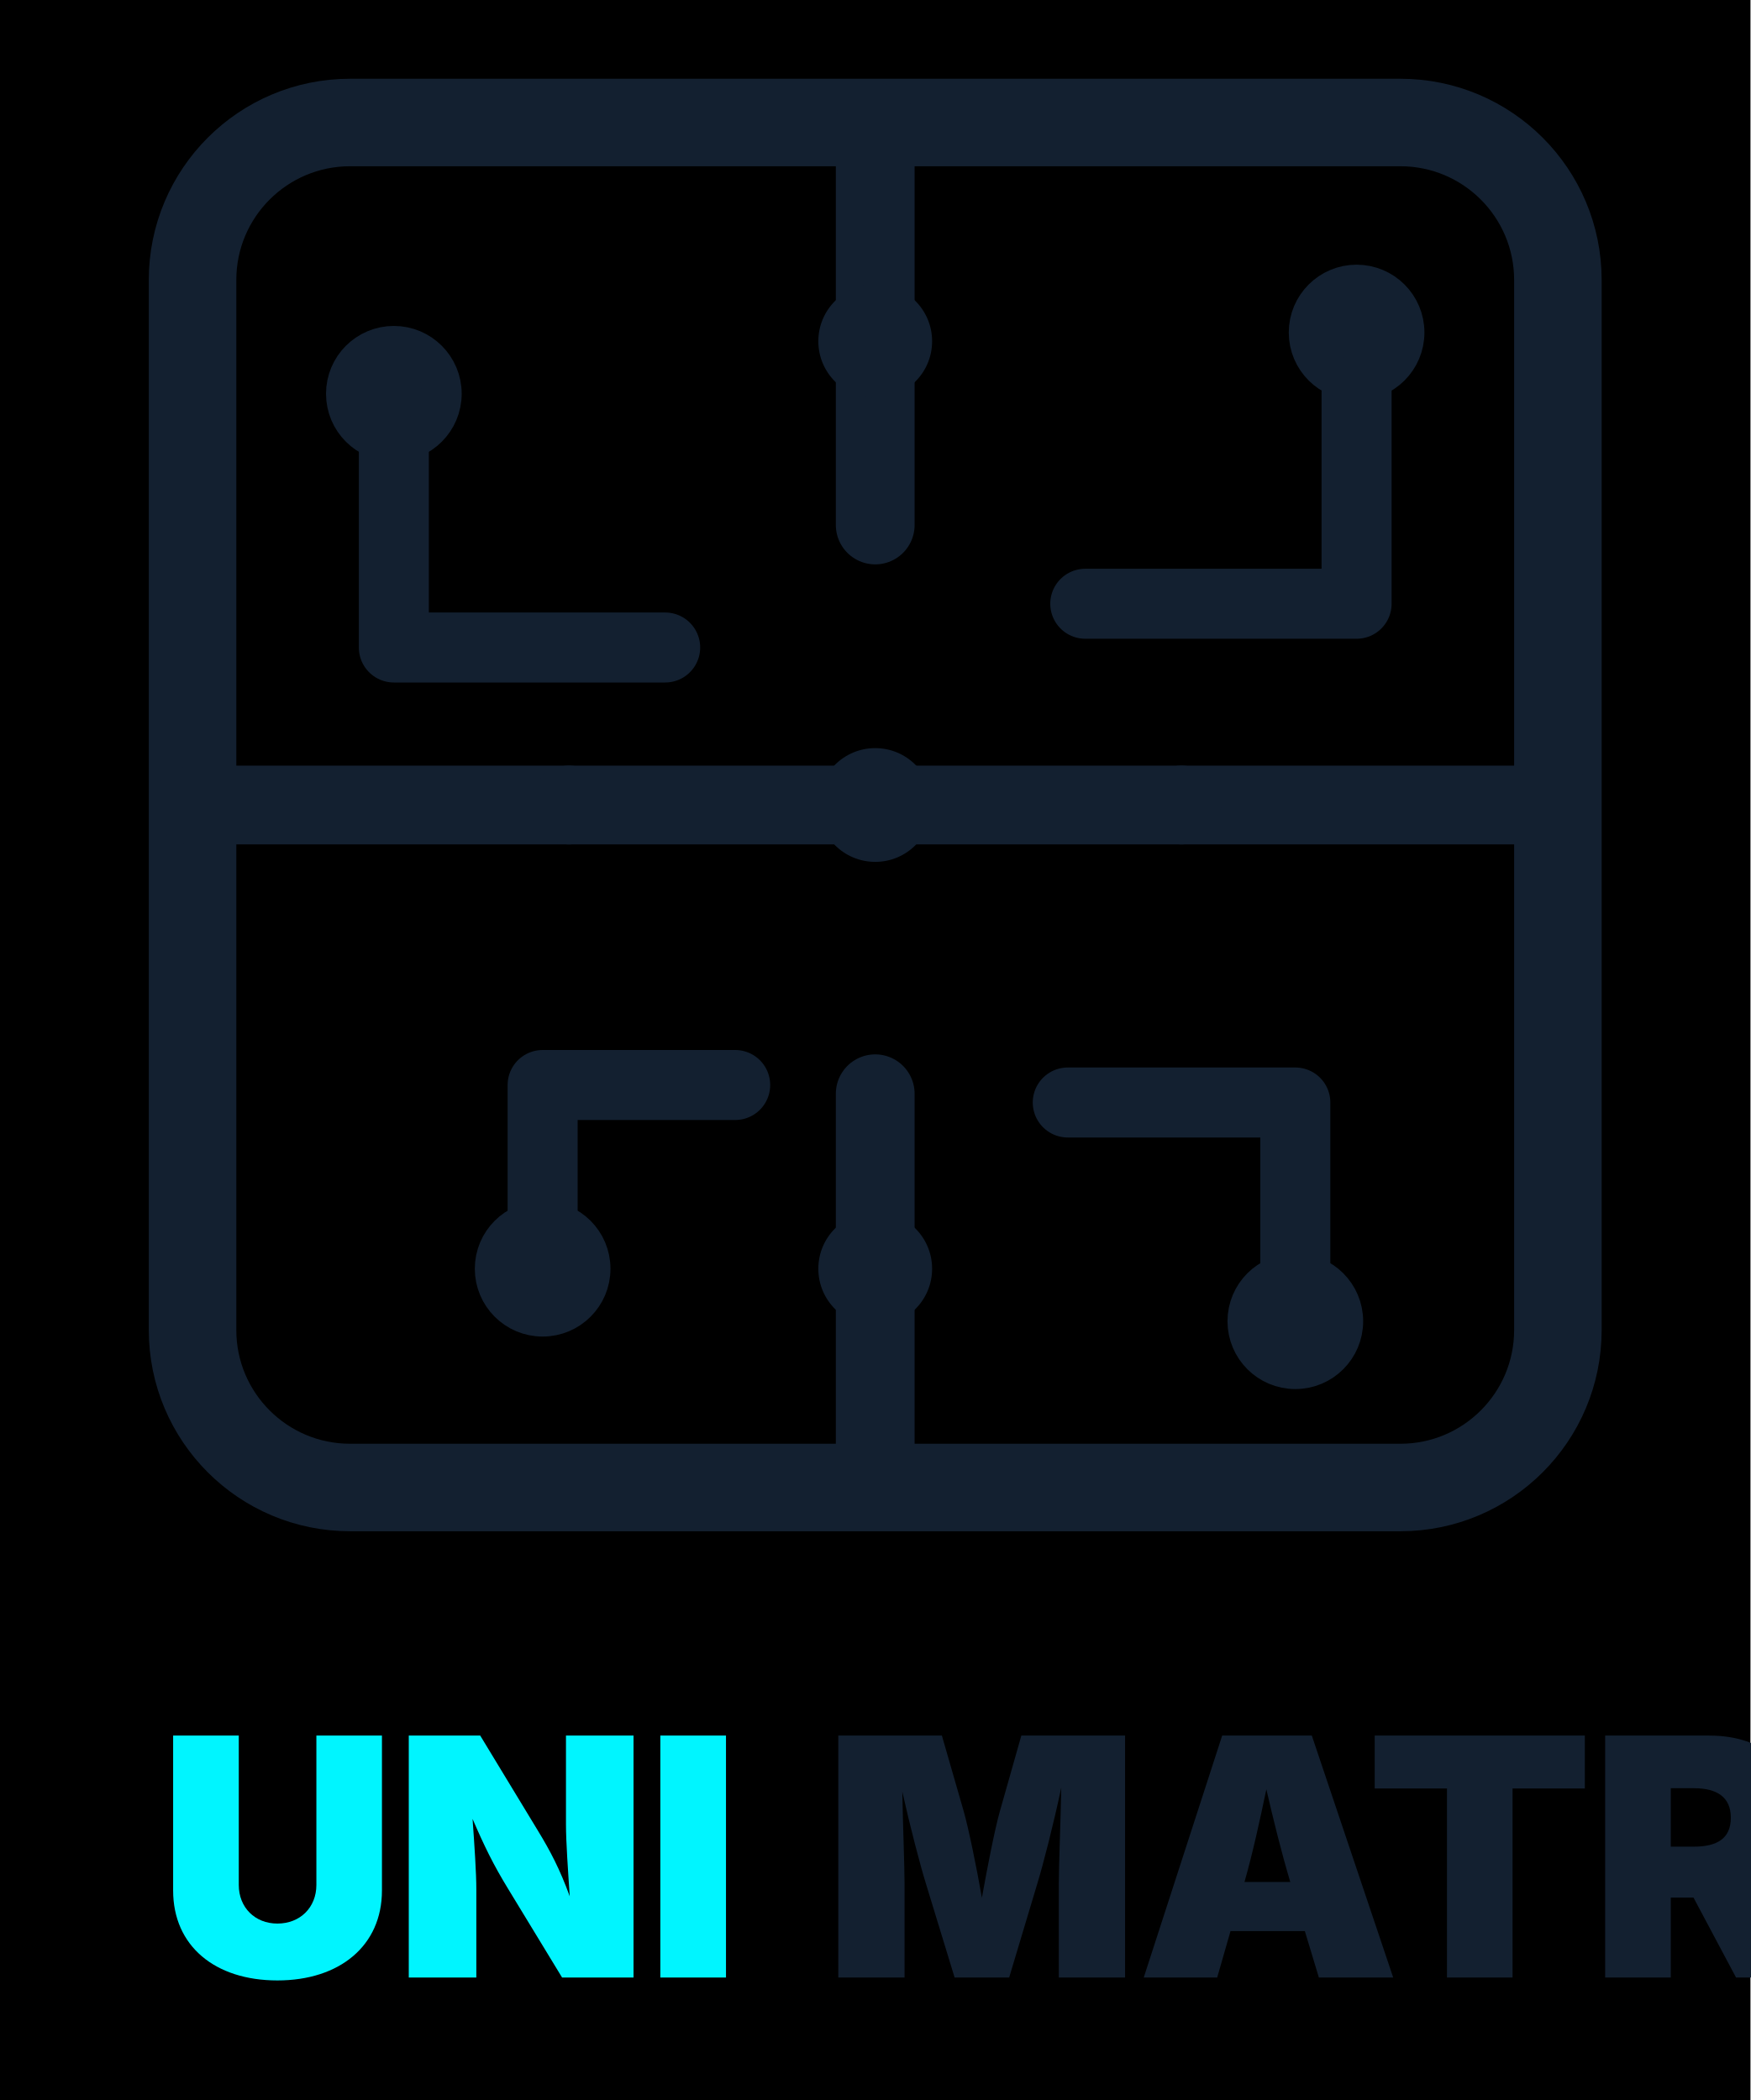
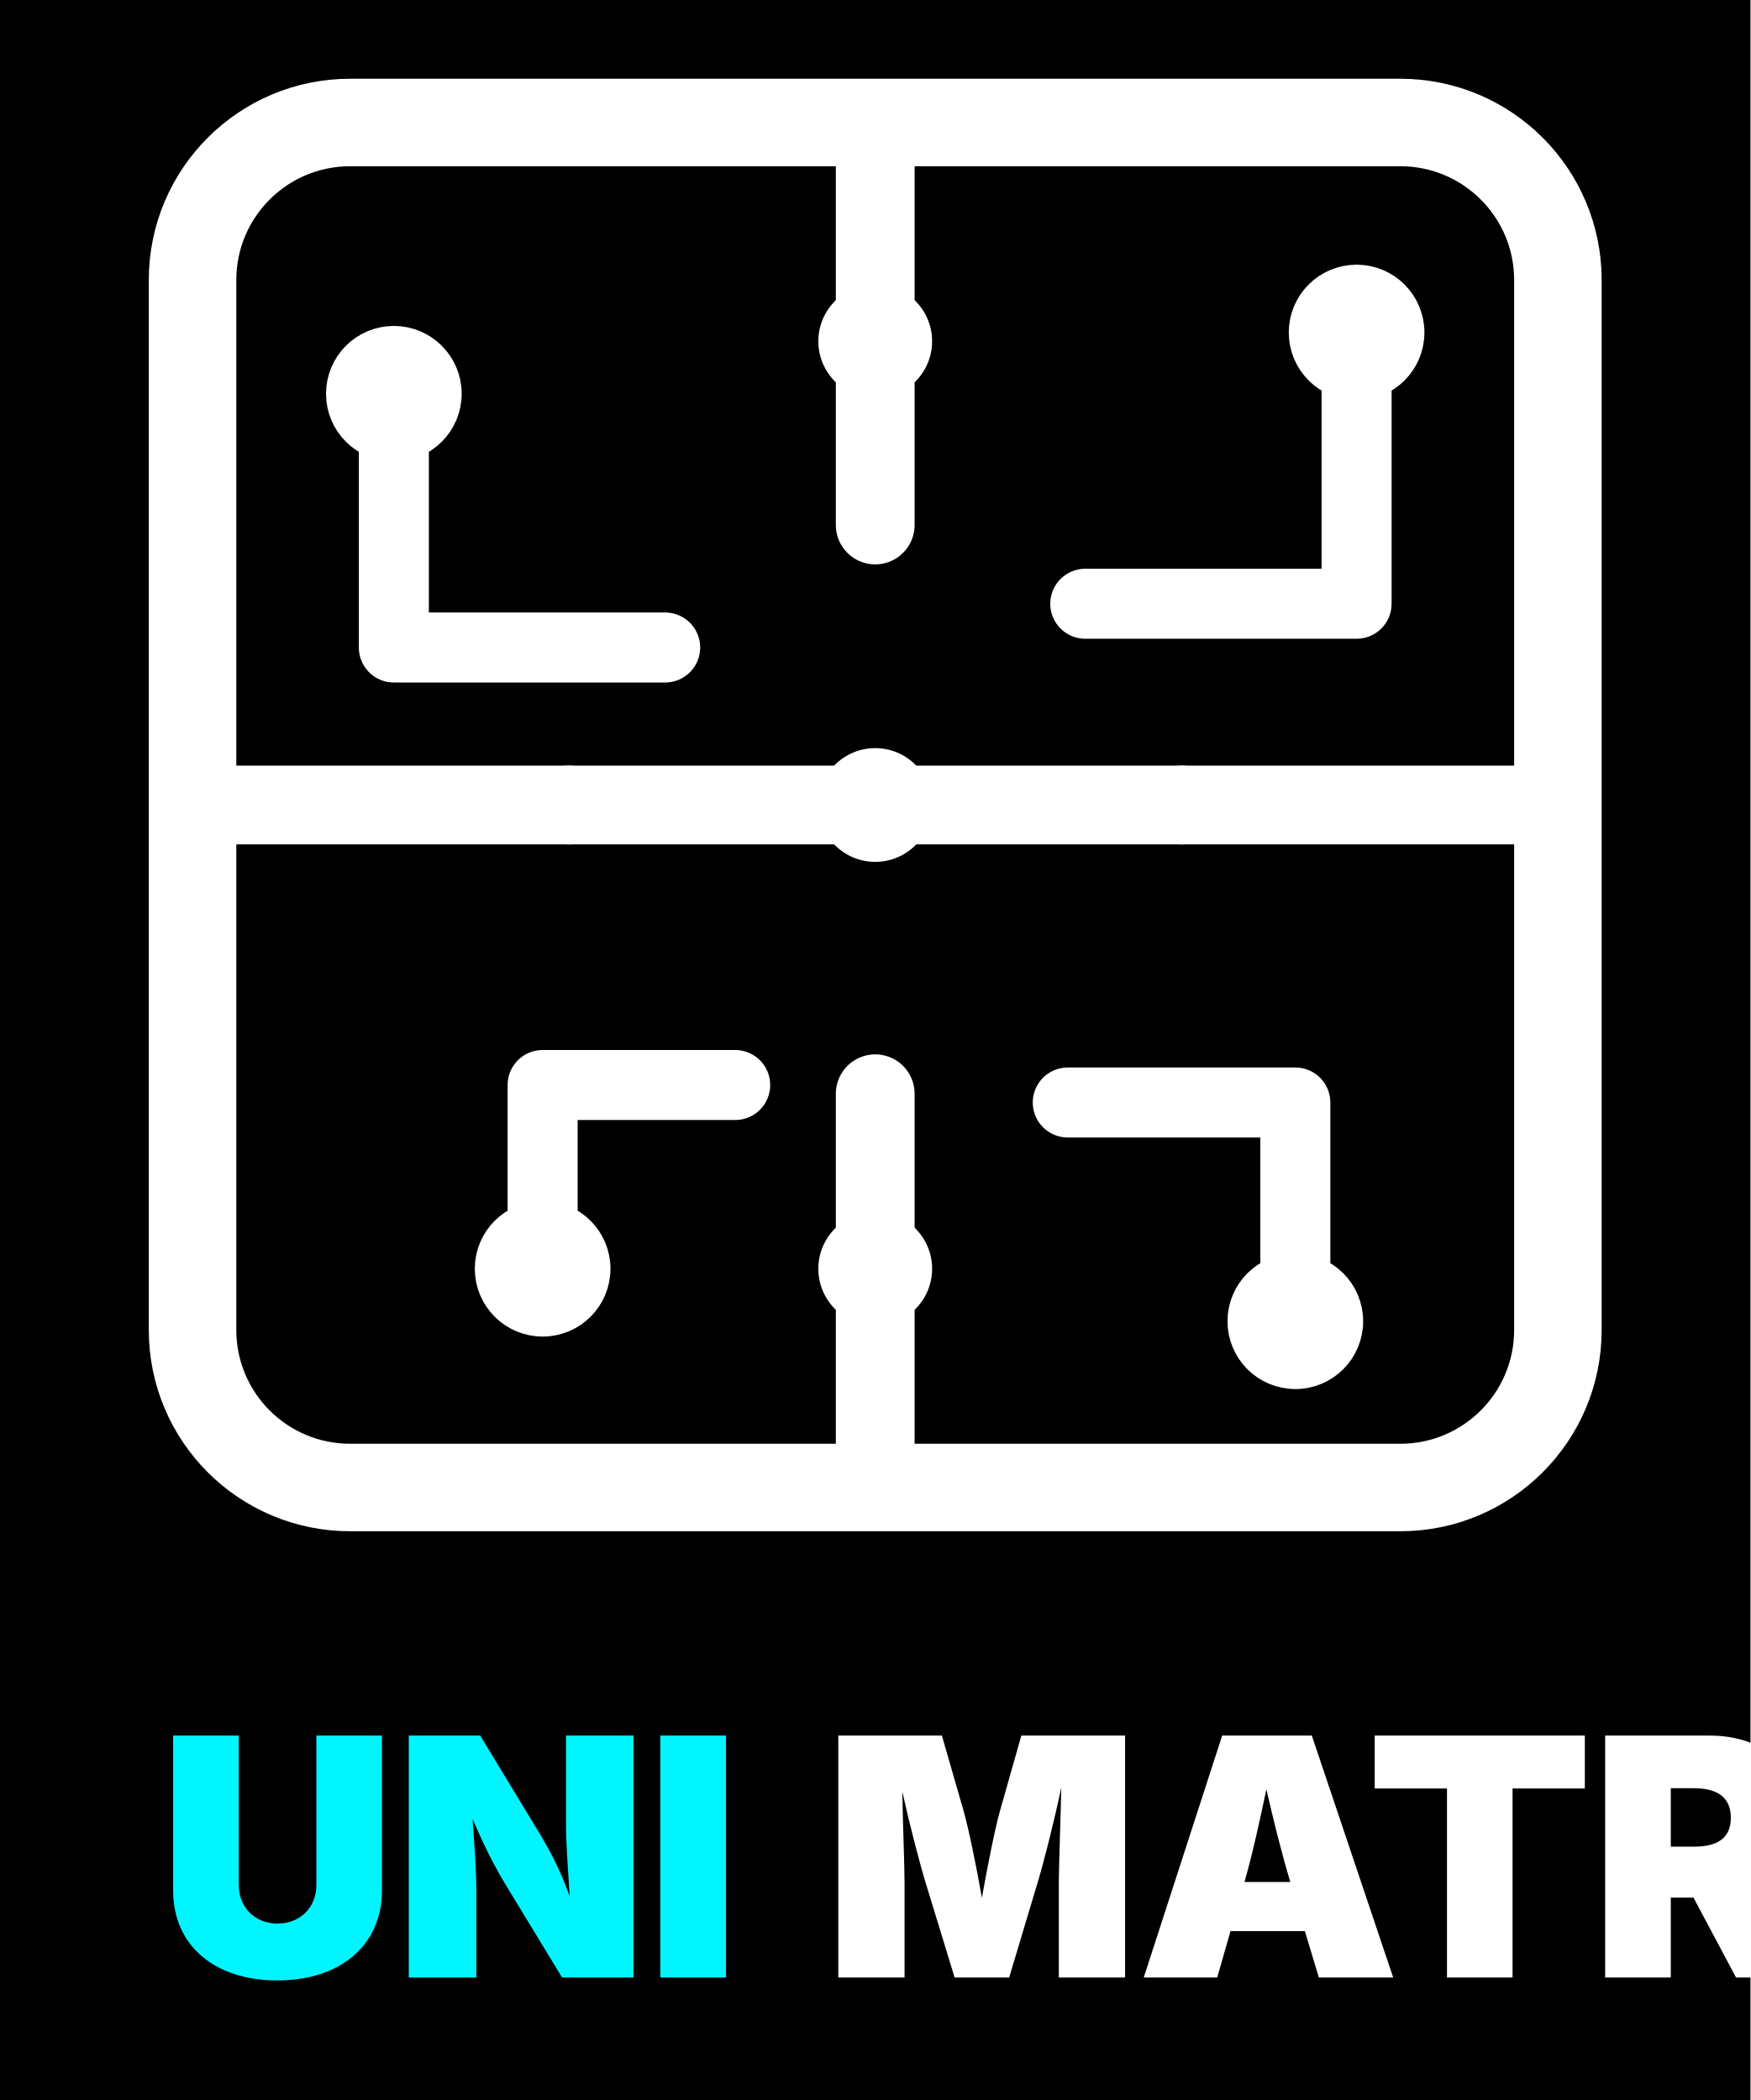
<svg xmlns="http://www.w3.org/2000/svg" viewBox="0 0 400 480" fill="none">
  <rect width="400" height="480" fill="#000000" />
-   <rect x="44" y="28" width="312" height="312" rx="36" ry="36" stroke="#132030" stroke-width="20" fill="none" />
-   <line x1="44" y1="184" x2="130" y2="184" stroke="#132030" stroke-width="18" stroke-linecap="round" />
-   <line x1="270" y1="184" x2="356" y2="184" stroke="#132030" stroke-width="18" stroke-linecap="round" />
-   <line x1="200" y1="28" x2="200" y2="120" stroke="#132030" stroke-width="18" stroke-linecap="round" />
-   <line x1="200" y1="250" x2="200" y2="340" stroke="#132030" stroke-width="18" stroke-linecap="round" />
-   <line x1="130" y1="184" x2="270" y2="184" stroke="#132030" stroke-width="18" stroke-linecap="round" />
-   <circle cx="200" cy="184" r="13" fill="#132030" />
-   <circle cx="200" cy="78" r="13" fill="#132030" />
-   <circle cx="200" cy="290" r="13" fill="#132030" />
-   <path d="M90 90 L90 148 L152 148" stroke="#132030" stroke-width="16" stroke-linecap="round" stroke-linejoin="round" fill="none" />
-   <path d="M310 76 L310 138 L248 138" stroke="#132030" stroke-width="16" stroke-linecap="round" stroke-linejoin="round" fill="none" />
-   <path d="M124 290 L124 248 L168 248" stroke="#132030" stroke-width="16" stroke-linecap="round" stroke-linejoin="round" fill="none" />
-   <path d="M296 302 L296 252 L244 252" stroke="#132030" stroke-width="16" stroke-linecap="round" stroke-linejoin="round" fill="none" />
-   <circle cx="90" cy="90" r="11" stroke="#132030" stroke-width="9" fill="none" />
-   <circle cx="310" cy="76" r="11" stroke="#132030" stroke-width="9" fill="none" />
-   <circle cx="124" cy="290" r="11" stroke="#132030" stroke-width="9" fill="none" />
-   <circle cx="296" cy="302" r="11" stroke="#132030" stroke-width="9" fill="none" />
+   <rect x="44" y="28" width="312" height="312" rx="36" ry="36" stroke="#FFFFFF" stroke-width="20" fill="none" />
+   <line x1="44" y1="184" x2="130" y2="184" stroke="#FFFFFF" stroke-width="18" stroke-linecap="round" />
+   <line x1="270" y1="184" x2="356" y2="184" stroke="#FFFFFF" stroke-width="18" stroke-linecap="round" />
+   <line x1="200" y1="28" x2="200" y2="120" stroke="#FFFFFF" stroke-width="18" stroke-linecap="round" />
+   <line x1="200" y1="250" x2="200" y2="340" stroke="#FFFFFF" stroke-width="18" stroke-linecap="round" />
+   <line x1="130" y1="184" x2="270" y2="184" stroke="#FFFFFF" stroke-width="18" stroke-linecap="round" />
+   <circle cx="200" cy="184" r="13" fill="#FFFFFF" />
+   <circle cx="200" cy="78" r="13" fill="#FFFFFF" />
+   <circle cx="200" cy="290" r="13" fill="#FFFFFF" />
+   <path d="M90 90 L90 148 L152 148" stroke="#FFFFFF" stroke-width="16" stroke-linecap="round" stroke-linejoin="round" fill="none" />
+   <path d="M310 76 L310 138 L248 138" stroke="#FFFFFF" stroke-width="16" stroke-linecap="round" stroke-linejoin="round" fill="none" />
+   <path d="M124 290 L124 248 L168 248" stroke="#FFFFFF" stroke-width="16" stroke-linecap="round" stroke-linejoin="round" fill="none" />
+   <path d="M296 302 L296 252 L244 252" stroke="#FFFFFF" stroke-width="16" stroke-linecap="round" stroke-linejoin="round" fill="none" />
+   <circle cx="90" cy="90" r="11" stroke="#FFFFFF" stroke-width="9" fill="none" />
+   <circle cx="310" cy="76" r="11" stroke="#FFFFFF" stroke-width="9" fill="none" />
+   <circle cx="124" cy="290" r="11" stroke="#FFFFFF" stroke-width="9" fill="none" />
+   <circle cx="296" cy="302" r="11" stroke="#FFFFFF" stroke-width="9" fill="none" />
  <text x="36" y="452" font-family="'Arial Black', 'Inter', Impact, sans-serif" font-size="76" font-weight="900" letter-spacing="-1" fill="#00F5FF">UNI</text>
-   <text x="188" y="452" font-family="'Arial Black', 'Inter', Impact, sans-serif" font-size="76" font-weight="900" letter-spacing="-1" fill="#132030">MATRIX</text>
+   <text x="188" y="452" font-family="'Arial Black', 'Inter', Impact, sans-serif" font-size="76" font-weight="900" letter-spacing="-1" fill="#FFFFFF">MATRIX</text>
</svg>
